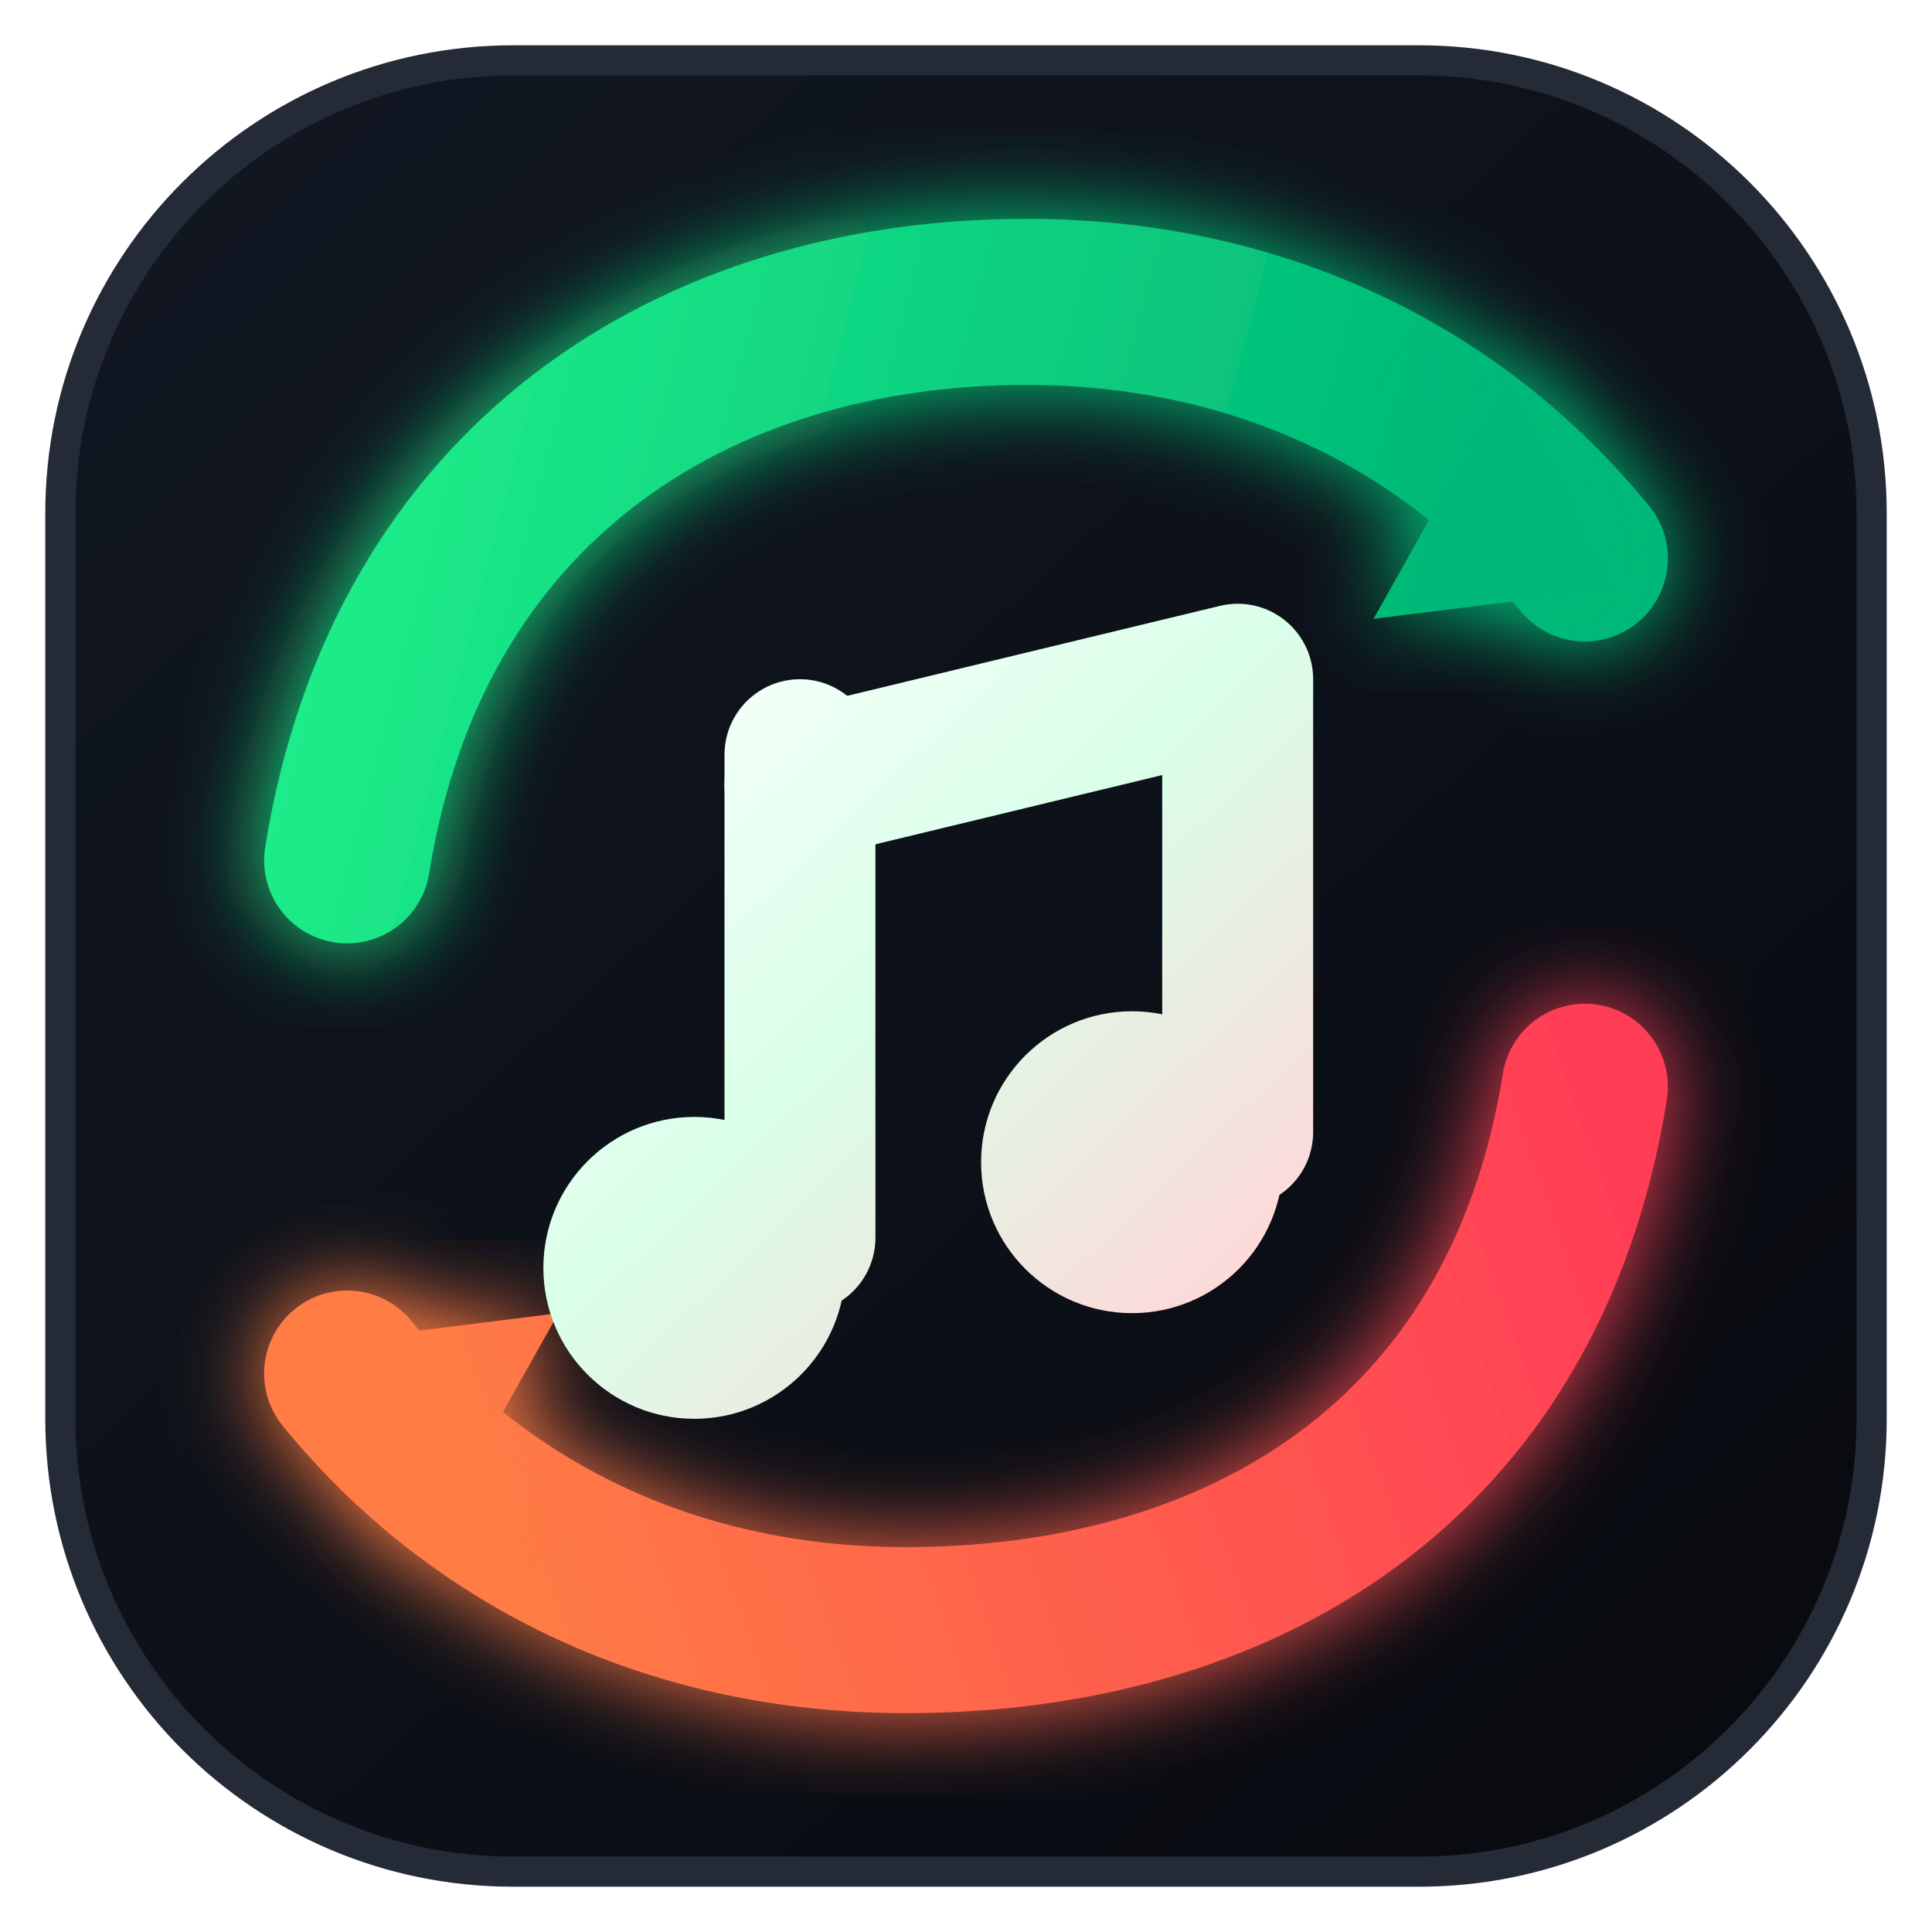
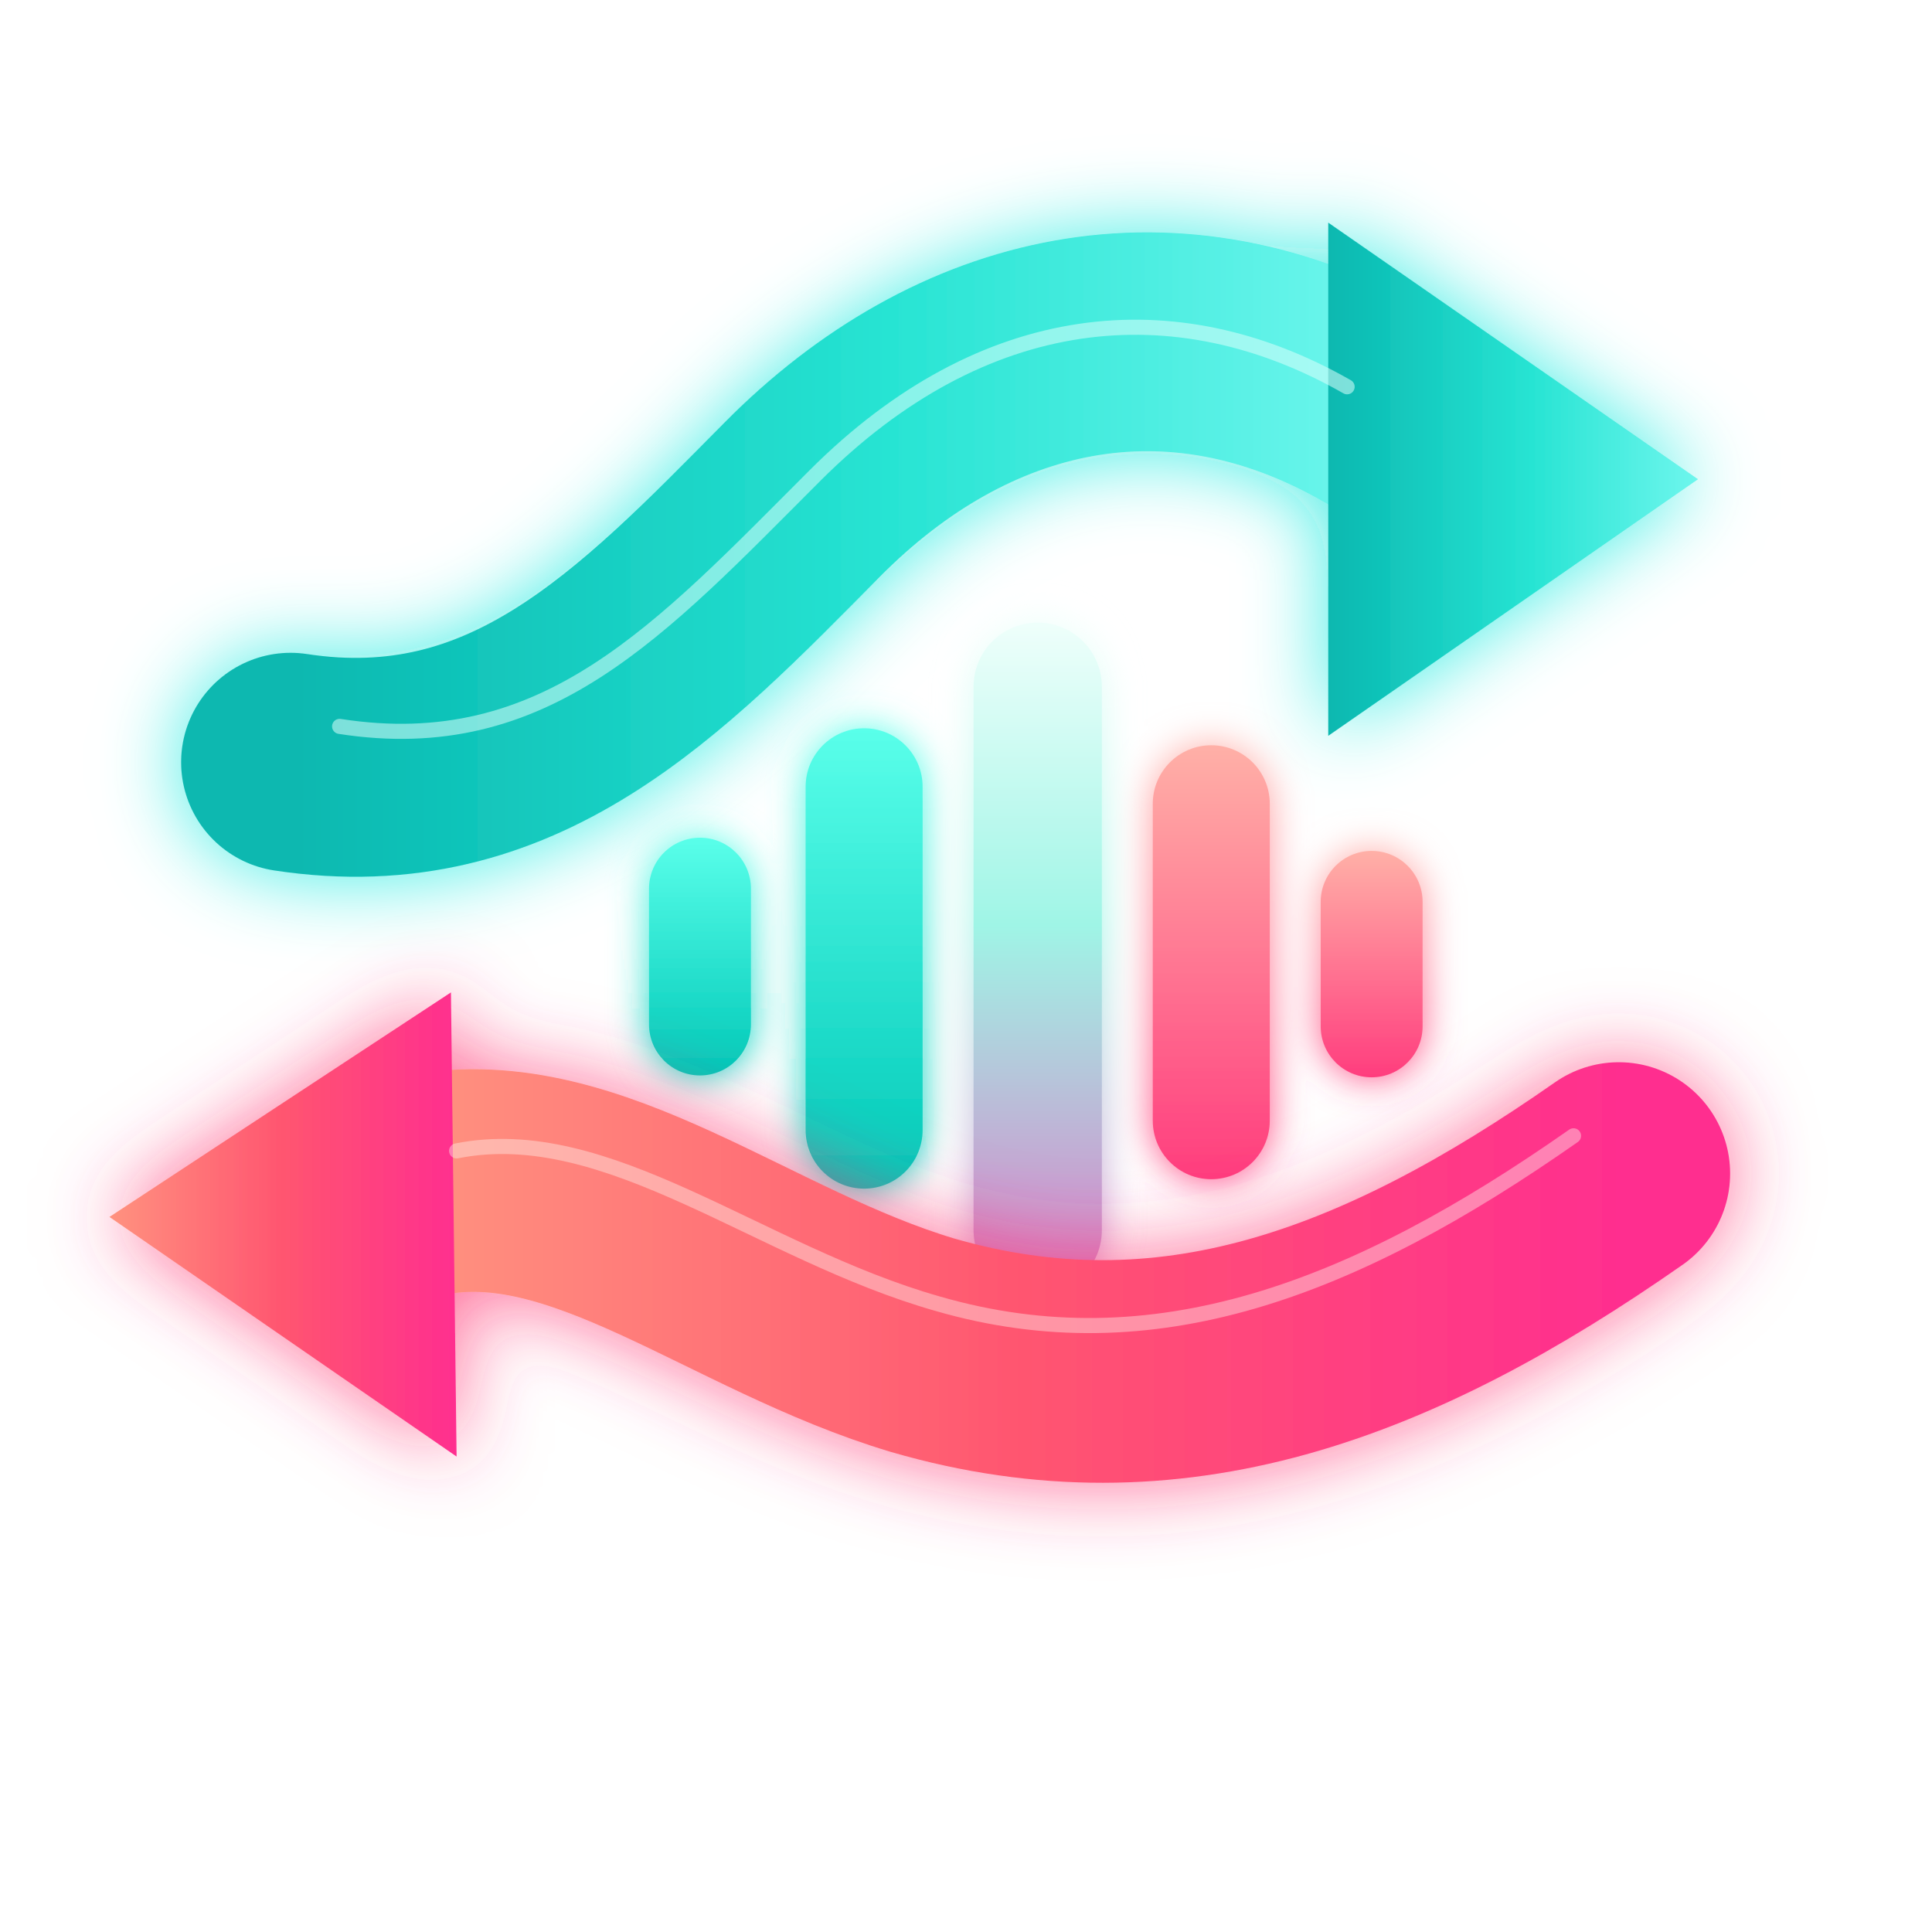
- <svg xmlns="http://www.w3.org/2000/svg" width="32" height="32" viewBox="0 0 128 128" fill="none">
+ <svg xmlns="http://www.w3.org/2000/svg" viewBox="0 0 1024 1024">
  <defs>
-     <linearGradient id="bg" x1="12" y1="8" x2="116" y2="122" gradientUnits="userSpaceOnUse">
-       <stop stop-color="#111722" />
-       <stop offset="1" stop-color="#080A0F" />
+     <linearGradient id="cyan" x1="0" y1="0" x2="1" y2="0">
+       <stop offset="0" stop-color="#08b8b0" />
+       <stop offset="0.55" stop-color="#27e4d3" />
+       <stop offset="1" stop-color="#6ef6ed" />
    </linearGradient>
-     <linearGradient id="green" x1="20" y1="24" x2="93" y2="43" gradientUnits="userSpaceOnUse">
-       <stop stop-color="#20F08A" />
-       <stop offset="1" stop-color="#00B978" />
+     <linearGradient id="pink" x1="0" y1="0" x2="1" y2="0">
+       <stop offset="0" stop-color="#ff927f" />
+       <stop offset="0.5" stop-color="#ff5570" />
+       <stop offset="1" stop-color="#ff2e8f" />
    </linearGradient>
-     <linearGradient id="red" x1="108" y1="78" x2="34" y2="104" gradientUnits="userSpaceOnUse">
-       <stop stop-color="#FF3D56" />
-       <stop offset="1" stop-color="#FF7B45" />
+     <linearGradient id="bar1" x1="0" y1="0" x2="0" y2="1">
+       <stop offset="0" stop-color="#5affea" />
+       <stop offset="1" stop-color="#00c9b8" />
    </linearGradient>
-     <linearGradient id="note" x1="44" y1="45" x2="83" y2="86" gradientUnits="userSpaceOnUse">
-       <stop stop-color="#F7FFF9" />
-       <stop offset=".45" stop-color="#D9FFE9" />
-       <stop offset="1" stop-color="#FFD7D8" />
+     <linearGradient id="bar2" x1="0" y1="0" x2="0" y2="1">
+       <stop offset="0" stop-color="#effffb" />
+       <stop offset="0.45" stop-color="#9ff5e6" />
+       <stop offset="1" stop-color="#d780c9" />
    </linearGradient>
-     <filter id="glow" x="-30%" y="-30%" width="160%" height="160%">
-       <feGaussianBlur stdDeviation="3" result="b" />
+     <linearGradient id="bar3" x1="0" y1="0" x2="0" y2="1">
+       <stop offset="0" stop-color="#ffb0a7" />
+       <stop offset="1" stop-color="#ff3d7e" />
+     </linearGradient>
+     <filter id="glowCyan" x="-40%" y="-40%" width="180%" height="180%">
+       <feGaussianBlur stdDeviation="22" result="blur" />
+       <feFlood flood-color="#16e8dc" flood-opacity="0.75" />
+       <feComposite in2="blur" operator="in" />
      <feMerge>
-         <feMergeNode in="b" />
+         <feMergeNode />
+         <feMergeNode in="SourceGraphic" />
+       </feMerge>
+     </filter>
+     <filter id="glowPink" x="-40%" y="-40%" width="180%" height="180%">
+       <feGaussianBlur stdDeviation="22" result="blur" />
+       <feFlood flood-color="#ff326f" flood-opacity="0.72" />
+       <feComposite in2="blur" operator="in" />
+       <feMerge>
+         <feMergeNode />
+         <feMergeNode in="SourceGraphic" />
+       </feMerge>
+     </filter>
+     <filter id="softGlow" x="-50%" y="-50%" width="200%" height="200%">
+       <feGaussianBlur stdDeviation="10" result="blur" />
+       <feMerge>
+         <feMergeNode in="blur" />
        <feMergeNode in="SourceGraphic" />
      </feMerge>
    </filter>
  </defs>
-   <rect x="4" y="4" width="120" height="120" rx="30" fill="url(#bg)" stroke="#242A36" stroke-width="2" />
-   <path d="M23 57C27 32 46 20 68 20C83 20 96 26 105 37" stroke="url(#green)" stroke-width="11" stroke-linecap="round" filter="url(#glow)" />
-   <path d="M100 25L107 39L91 41" fill="url(#green)" filter="url(#glow)" />
-   <path d="M105 72C101 97 82 108 60 108C45 108 32 102 23 91" stroke="url(#red)" stroke-width="11" stroke-linecap="round" filter="url(#glow)" />
-   <path d="M28 103L21 89L37 87" fill="url(#red)" filter="url(#glow)" />
-   <path d="M53 50V82" stroke="url(#note)" stroke-width="10" stroke-linecap="round" />
-   <path d="M53 52L82 45V75" stroke="url(#note)" stroke-width="10" stroke-linecap="round" stroke-linejoin="round" />
-   <circle cx="46" cy="84" r="10" fill="url(#note)" />
-   <circle cx="75" cy="77" r="10" fill="url(#note)" />
+   <g filter="url(#glowCyan)">
+     <path d="M154 404 C272 422 344 347 425 265 C510 179 622 153 731 216" fill="none" stroke="url(#cyan)" stroke-width="116" stroke-linecap="round" />
+     <path d="M704 118 L900 254 L704 390 Z" fill="url(#cyan)" />
+   </g>
+   <g filter="url(#softGlow)">
+     <rect x="344" y="444" width="54" height="126" rx="27" fill="url(#bar1)" />
+     <rect x="427" y="386" width="62" height="244" rx="31" fill="url(#bar1)" />
+     <rect x="516" y="330" width="68" height="356" rx="34" fill="url(#bar2)" />
+     <rect x="611" y="395" width="62" height="230" rx="31" fill="url(#bar3)" />
+     <rect x="700" y="451" width="54" height="120" rx="27" fill="url(#bar3)" />
+   </g>
+   <g filter="url(#glowPink)">
+     <path d="M858 622 C735 708 620 751 489 713 C392 684 311 612 226 628" fill="none" stroke="url(#pink)" stroke-width="118" stroke-linecap="round" />
+     <path d="M239 526 L58 645 L242 772 Z" fill="url(#pink)" />
+   </g>
+   <path d="M180 385 C289 402 350 334 432 252 C521 163 623 153 714 205" fill="none" stroke="#d9fffb" stroke-opacity="0.55" stroke-width="8" stroke-linecap="round" />
+   <path d="M834 602 C717 684 611 724 497 691 C402 664 322 594 242 610" fill="none" stroke="#fff0ec" stroke-opacity="0.42" stroke-width="8" stroke-linecap="round" />
</svg>
